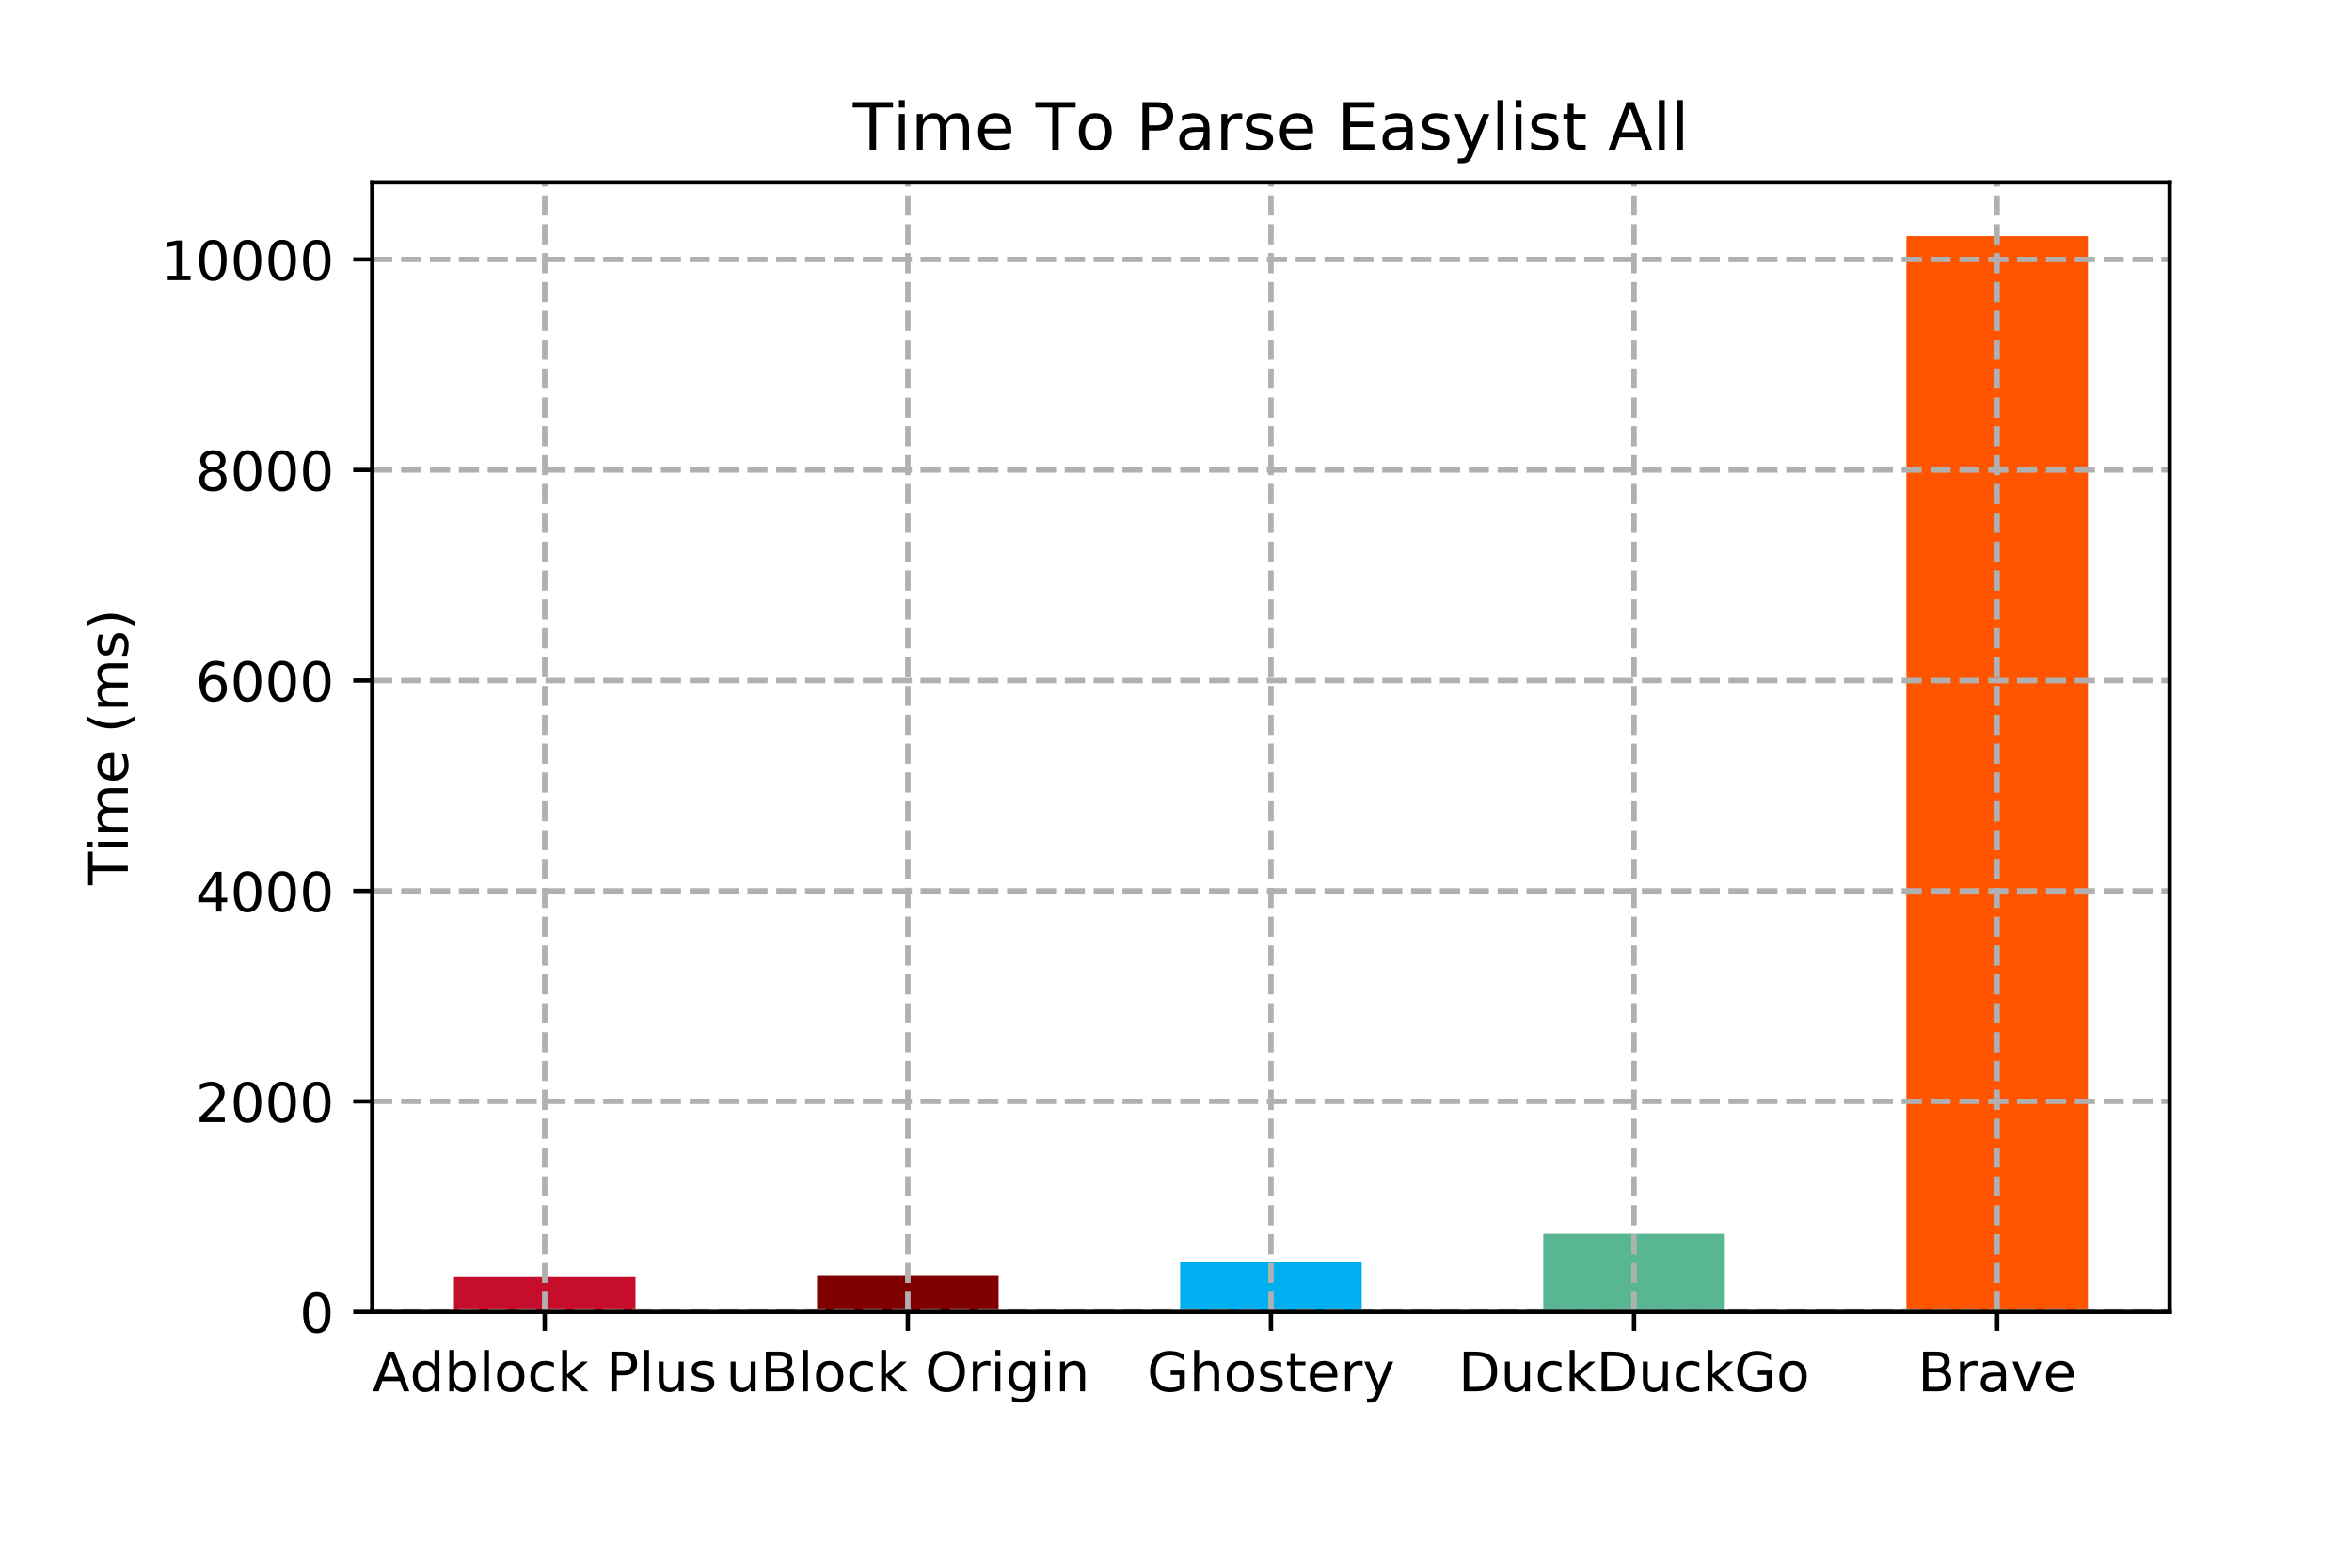
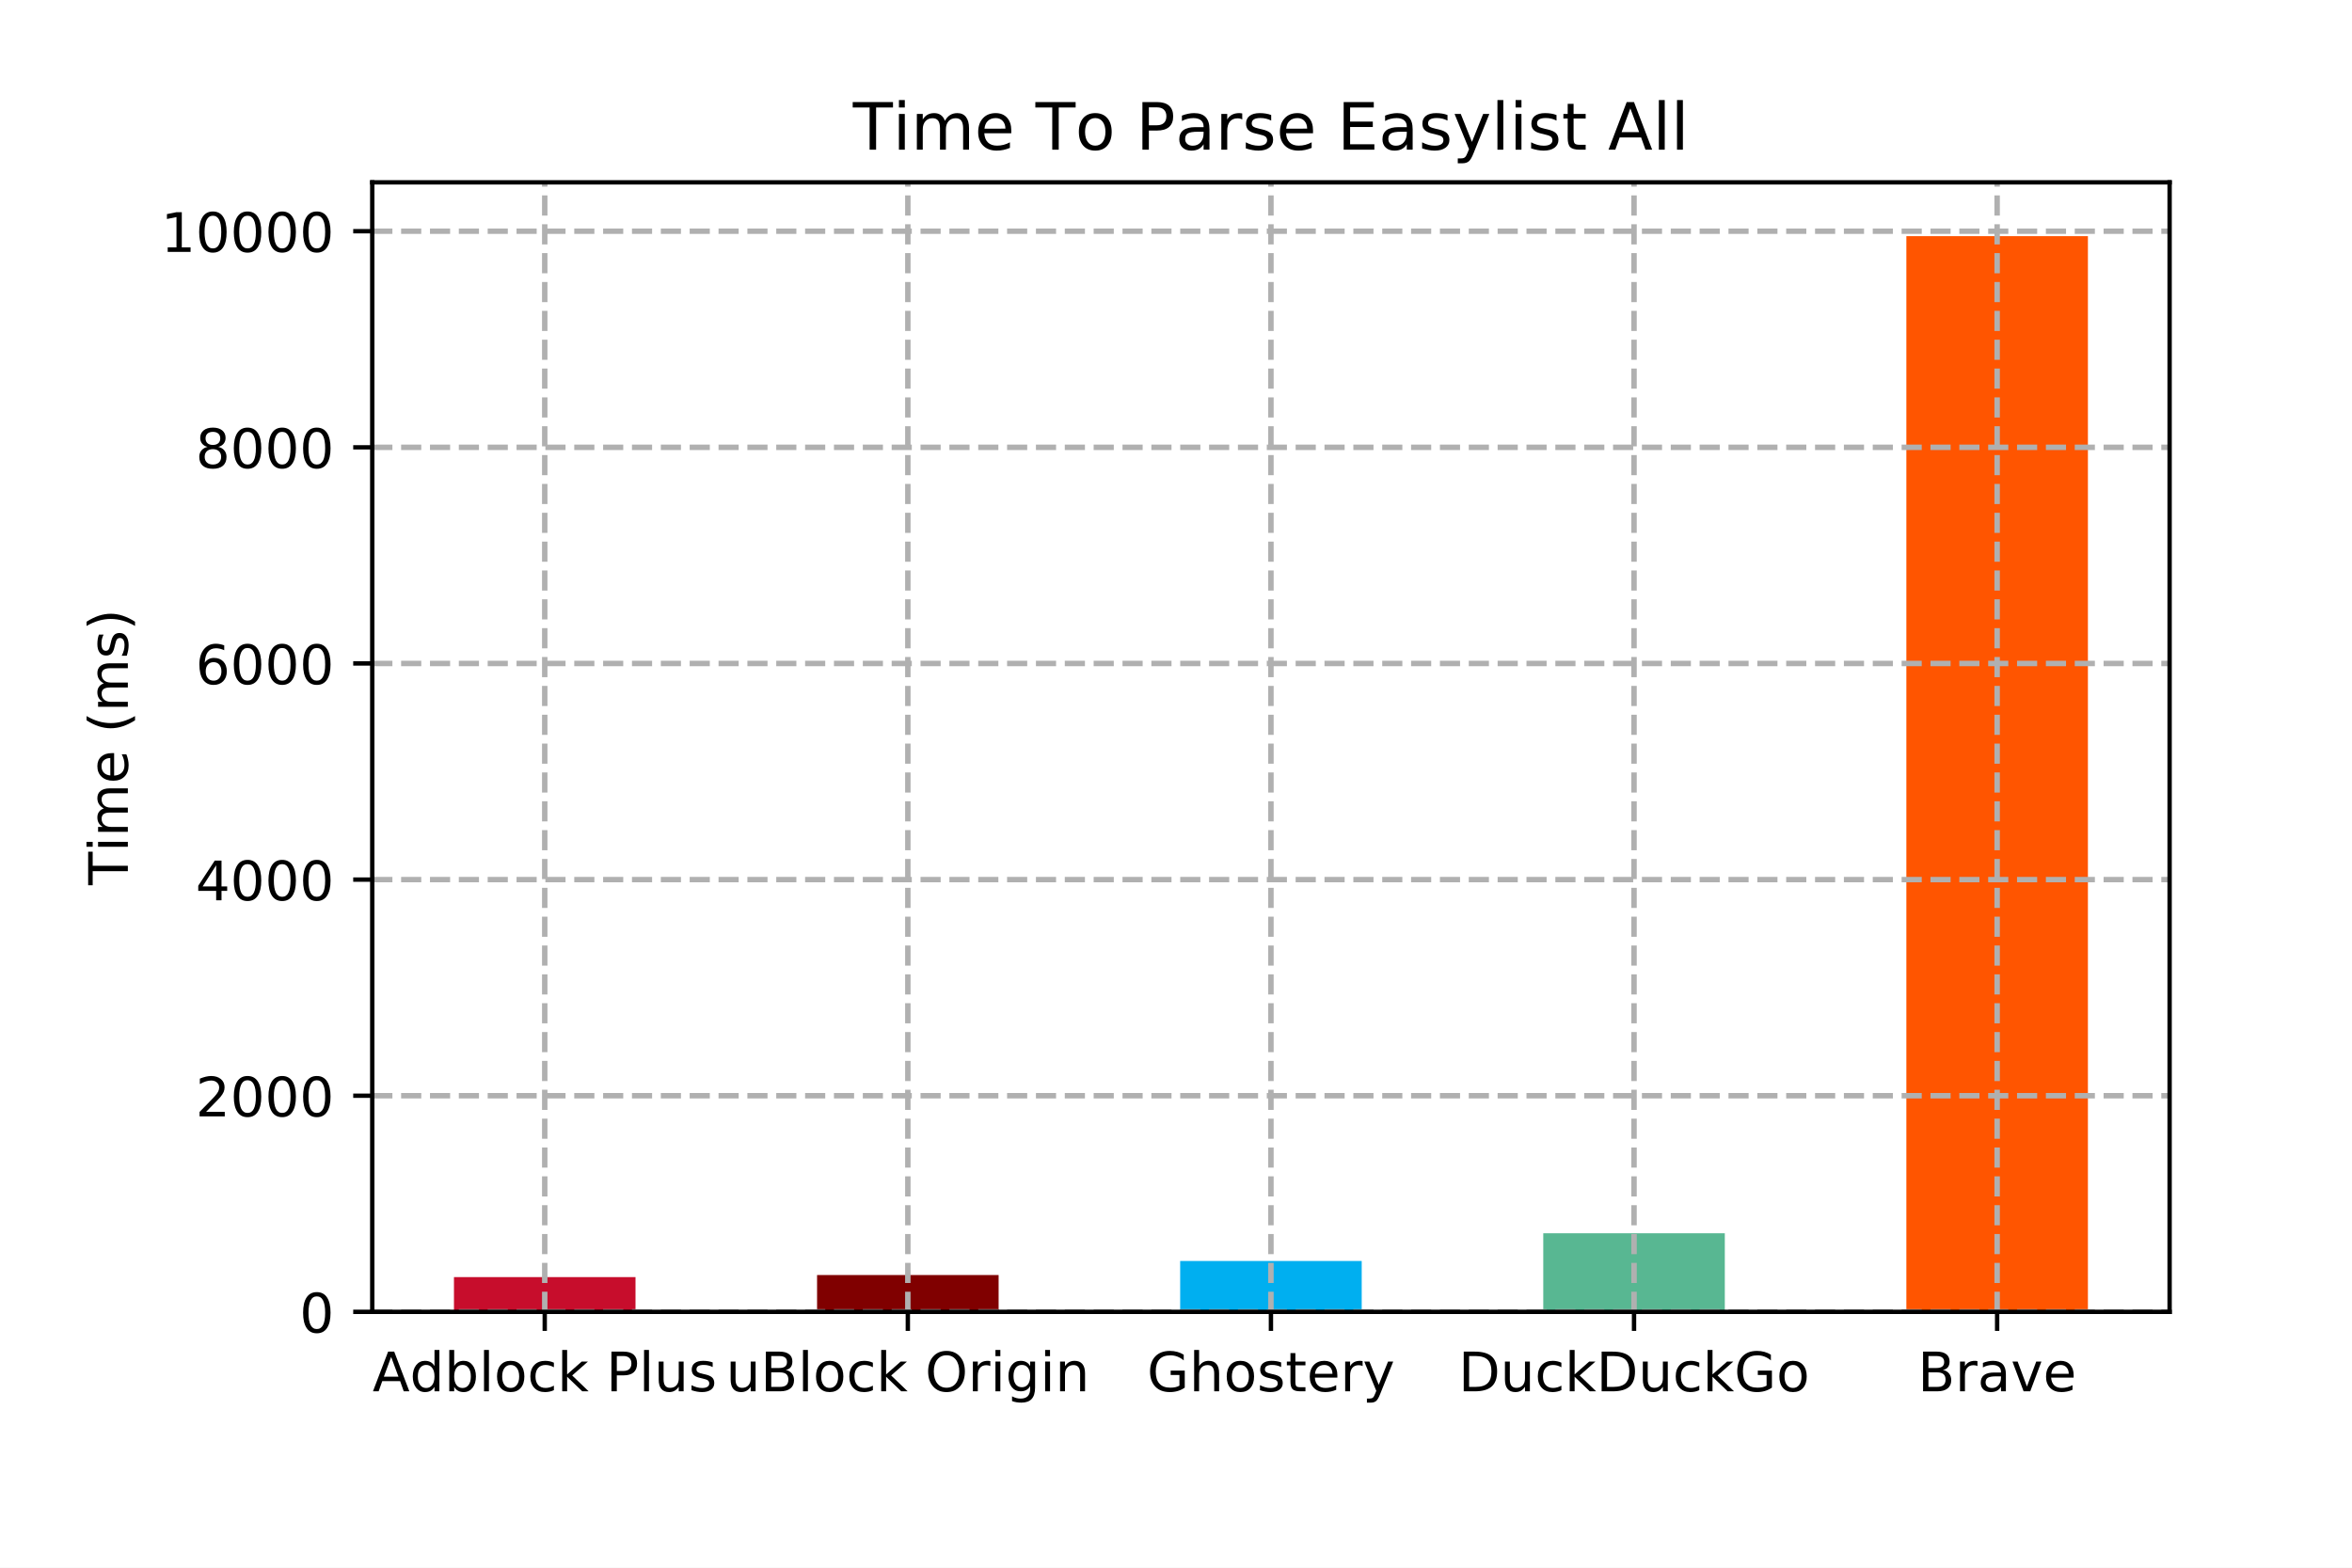
<svg xmlns="http://www.w3.org/2000/svg" xmlns:xlink="http://www.w3.org/1999/xlink" height="288pt" version="1.1" viewBox="0 0 432 288" width="432pt">
  <defs>
    <style type="text/css">
*{stroke-linecap:butt;stroke-linejoin:round;}
  </style>
  </defs>
  <g id="figure_1">
    <g id="patch_1">
      <path d="M 0 288  L 432 288  L 432 0  L 0 0  z " style="fill:#ffffff;" />
    </g>
    <g id="axes_1">
      <g id="patch_2">
        <path d="M 68.375 241  L 398.5 241  L 398.5 33.5  L 68.375 33.5  z " style="fill:#ffffff;" />
      </g>
      <g id="patch_3">
-         <path clip-path="url(#p99693c03df)" d="M 83.381 241  L 116.727 241  L 116.727 234.612  L 83.381 234.612  z " style="fill:#c70d2c;" />
+         <path clip-path="url(#pef0b582dab)" d="M 83.381 241  L 116.727 241  L 116.727 234.621  L 83.381 234.621  z " style="fill:#c70d2c;" />
      </g>
      <g id="patch_4">
-         <path clip-path="url(#p99693c03df)" d="M 150.073 241  L 183.419 241  L 183.419 234.406  L 150.073 234.406  z " style="fill:#800000;" />
+         <path clip-path="url(#pef0b582dab)" d="M 150.073 241  L 183.419 241  L 183.419 234.235  L 150.073 234.235  z " style="fill:#800000;" />
      </g>
      <g id="patch_5">
-         <path clip-path="url(#p99693c03df)" d="M 216.765 241  L 250.11 241  L 250.11 231.9  L 216.765 231.9  z " style="fill:#00aff0;" />
+         <path clip-path="url(#pef0b582dab)" d="M 216.765 241  L 250.11 241  L 250.11 231.655  L 216.765 231.655  z " style="fill:#00aff0;" />
      </g>
      <g id="patch_6">
-         <path clip-path="url(#p99693c03df)" d="M 283.456 241  L 316.802 241  L 316.802 226.641  L 283.456 226.641  z " style="fill:#58b792;" />
+         <path clip-path="url(#pef0b582dab)" d="M 283.456 241  L 316.802 241  L 316.802 226.562  L 283.456 226.562  z " style="fill:#58b792;" />
      </g>
      <g id="patch_7">
-         <path clip-path="url(#p99693c03df)" d="M 350.148 241  L 383.494 241  L 383.494 43.381  L 350.148 43.381  z " style="fill:#ff5500;" />
+         <path clip-path="url(#pef0b582dab)" d="M 350.148 241  L 383.494 241  L 383.494 43.381  L 350.148 43.381  z " style="fill:#ff5500;" />
      </g>
      <g id="matplotlib.axis_1">
        <g id="xtick_1">
          <g id="line2d_1">
-             <path clip-path="url(#p99693c03df)" d="M 100.054 241  L 100.054 33.5  " style="fill:none;stroke:#b0b0b0;stroke-dasharray:3.7,1.6;stroke-dashoffset:0;" />
+             <path clip-path="url(#pef0b582dab)" d="M 100.054 241  L 100.054 33.5  " style="fill:none;stroke:#b0b0b0;stroke-dasharray:3.7,1.6;stroke-dashoffset:0;" />
          </g>
          <g id="line2d_2">
            <defs>
-               <path d="M 0 0  L 0 3.5  " id="m59b86d307b" style="stroke:#000000;stroke-width:0.8;" />
-             </defs>
-             <g>
-               <use style="stroke:#000000;stroke-width:0.8;" x="100.054" xlink:href="#m59b86d307b" y="241" />
+               <path d="M 0 0  L 0 3.5  " id="m0d744de83e" style="stroke:#000000;stroke-width:0.8;" />
+             </defs>
+             <g>
+               <use style="stroke:#000000;stroke-width:0.8;" x="100.054" xlink:href="#m0d744de83e" y="241" />
            </g>
          </g>
          <g id="text_1">
            <defs>
              <path d="M 34.188 63.188  L 20.797 26.906  L 47.609 26.906  z M 28.609 72.906  L 39.797 72.906  L 67.578 0  L 57.328 0  L 50.688 18.703  L 17.828 18.703  L 11.188 0  L 0.781 0  z " id="DejaVuSans-65" />
              <path d="M 45.406 46.391  L 45.406 75.984  L 54.391 75.984  L 54.391 0  L 45.406 0  L 45.406 8.203  Q 42.578 3.328 38.25 0.953  Q 33.938 -1.422 27.875 -1.422  Q 17.969 -1.422 11.734 6.484  Q 5.516 14.406 5.516 27.297  Q 5.516 40.188 11.734 48.094  Q 17.969 56 27.875 56  Q 33.938 56 38.25 53.625  Q 42.578 51.266 45.406 46.391  z M 14.797 27.297  Q 14.797 17.391 18.875 11.75  Q 22.953 6.109 30.078 6.109  Q 37.203 6.109 41.297 11.75  Q 45.406 17.391 45.406 27.297  Q 45.406 37.203 41.297 42.844  Q 37.203 48.484 30.078 48.484  Q 22.953 48.484 18.875 42.844  Q 14.797 37.203 14.797 27.297  z " id="DejaVuSans-100" />
              <path d="M 48.688 27.297  Q 48.688 37.203 44.609 42.844  Q 40.531 48.484 33.406 48.484  Q 26.266 48.484 22.188 42.844  Q 18.109 37.203 18.109 27.297  Q 18.109 17.391 22.188 11.75  Q 26.266 6.109 33.406 6.109  Q 40.531 6.109 44.609 11.75  Q 48.688 17.391 48.688 27.297  z M 18.109 46.391  Q 20.953 51.266 25.266 53.625  Q 29.594 56 35.594 56  Q 45.562 56 51.781 48.094  Q 58.016 40.188 58.016 27.297  Q 58.016 14.406 51.781 6.484  Q 45.562 -1.422 35.594 -1.422  Q 29.594 -1.422 25.266 0.953  Q 20.953 3.328 18.109 8.203  L 18.109 0  L 9.078 0  L 9.078 75.984  L 18.109 75.984  z " id="DejaVuSans-98" />
              <path d="M 9.422 75.984  L 18.406 75.984  L 18.406 0  L 9.422 0  z " id="DejaVuSans-108" />
              <path d="M 30.609 48.391  Q 23.391 48.391 19.188 42.75  Q 14.984 37.109 14.984 27.297  Q 14.984 17.484 19.156 11.844  Q 23.344 6.203 30.609 6.203  Q 37.797 6.203 41.984 11.859  Q 46.188 17.531 46.188 27.297  Q 46.188 37.016 41.984 42.703  Q 37.797 48.391 30.609 48.391  z M 30.609 56  Q 42.328 56 49.016 48.375  Q 55.719 40.766 55.719 27.297  Q 55.719 13.875 49.016 6.219  Q 42.328 -1.422 30.609 -1.422  Q 18.844 -1.422 12.172 6.219  Q 5.516 13.875 5.516 27.297  Q 5.516 40.766 12.172 48.375  Q 18.844 56 30.609 56  z " id="DejaVuSans-111" />
              <path d="M 48.781 52.594  L 48.781 44.188  Q 44.969 46.297 41.141 47.344  Q 37.312 48.391 33.406 48.391  Q 24.656 48.391 19.812 42.844  Q 14.984 37.312 14.984 27.297  Q 14.984 17.281 19.812 11.734  Q 24.656 6.203 33.406 6.203  Q 37.312 6.203 41.141 7.25  Q 44.969 8.297 48.781 10.406  L 48.781 2.094  Q 45.016 0.344 40.984 -0.531  Q 36.969 -1.422 32.422 -1.422  Q 20.062 -1.422 12.781 6.344  Q 5.516 14.109 5.516 27.297  Q 5.516 40.672 12.859 48.328  Q 20.219 56 33.016 56  Q 37.156 56 41.109 55.141  Q 45.062 54.297 48.781 52.594  z " id="DejaVuSans-99" />
              <path d="M 9.078 75.984  L 18.109 75.984  L 18.109 31.109  L 44.922 54.688  L 56.391 54.688  L 27.391 29.109  L 57.625 0  L 45.906 0  L 18.109 26.703  L 18.109 0  L 9.078 0  z " id="DejaVuSans-107" />
              <path id="DejaVuSans-32" />
              <path d="M 19.672 64.797  L 19.672 37.406  L 32.078 37.406  Q 38.969 37.406 42.719 40.969  Q 46.484 44.531 46.484 51.125  Q 46.484 57.672 42.719 61.234  Q 38.969 64.797 32.078 64.797  z M 9.812 72.906  L 32.078 72.906  Q 44.344 72.906 50.609 67.359  Q 56.891 61.812 56.891 51.125  Q 56.891 40.328 50.609 34.812  Q 44.344 29.297 32.078 29.297  L 19.672 29.297  L 19.672 0  L 9.812 0  z " id="DejaVuSans-80" />
              <path d="M 8.5 21.578  L 8.5 54.688  L 17.484 54.688  L 17.484 21.922  Q 17.484 14.156 20.5 10.266  Q 23.531 6.391 29.594 6.391  Q 36.859 6.391 41.078 11.031  Q 45.312 15.672 45.312 23.688  L 45.312 54.688  L 54.297 54.688  L 54.297 0  L 45.312 0  L 45.312 8.406  Q 42.047 3.422 37.719 1  Q 33.406 -1.422 27.688 -1.422  Q 18.266 -1.422 13.375 4.438  Q 8.5 10.297 8.5 21.578  z M 31.109 56  z " id="DejaVuSans-117" />
              <path d="M 44.281 53.078  L 44.281 44.578  Q 40.484 46.531 36.375 47.5  Q 32.281 48.484 27.875 48.484  Q 21.188 48.484 17.844 46.438  Q 14.5 44.391 14.5 40.281  Q 14.5 37.156 16.891 35.375  Q 19.281 33.594 26.516 31.984  L 29.594 31.297  Q 39.156 29.25 43.188 25.516  Q 47.219 21.781 47.219 15.094  Q 47.219 7.469 41.188 3.016  Q 35.156 -1.422 24.609 -1.422  Q 20.219 -1.422 15.453 -0.562  Q 10.688 0.297 5.422 2  L 5.422 11.281  Q 10.406 8.688 15.234 7.391  Q 20.062 6.109 24.812 6.109  Q 31.156 6.109 34.562 8.281  Q 37.984 10.453 37.984 14.406  Q 37.984 18.062 35.516 20.016  Q 33.062 21.969 24.703 23.781  L 21.578 24.516  Q 13.234 26.266 9.516 29.906  Q 5.812 33.547 5.812 39.891  Q 5.812 47.609 11.281 51.797  Q 16.75 56 26.812 56  Q 31.781 56 36.172 55.266  Q 40.578 54.547 44.281 53.078  z " id="DejaVuSans-115" />
            </defs>
            <g transform="translate(68.42632 255.5984)scale(0.1 -0.1)">
              <use xlink:href="#DejaVuSans-65" />
              <use x="68.393" xlink:href="#DejaVuSans-100" />
              <use x="131.869" xlink:href="#DejaVuSans-98" />
              <use x="195.346" xlink:href="#DejaVuSans-108" />
              <use x="223.129" xlink:href="#DejaVuSans-111" />
              <use x="284.311" xlink:href="#DejaVuSans-99" />
              <use x="339.291" xlink:href="#DejaVuSans-107" />
              <use x="397.201" xlink:href="#DejaVuSans-32" />
              <use x="428.988" xlink:href="#DejaVuSans-80" />
              <use x="489.291" xlink:href="#DejaVuSans-108" />
              <use x="517.074" xlink:href="#DejaVuSans-117" />
              <use x="580.453" xlink:href="#DejaVuSans-115" />
            </g>
          </g>
        </g>
        <g id="xtick_2">
          <g id="line2d_3">
-             <path clip-path="url(#p99693c03df)" d="M 166.746 241  L 166.746 33.5  " style="fill:none;stroke:#b0b0b0;stroke-dasharray:3.7,1.6;stroke-dashoffset:0;" />
+             <path clip-path="url(#pef0b582dab)" d="M 166.746 241  L 166.746 33.5  " style="fill:none;stroke:#b0b0b0;stroke-dasharray:3.7,1.6;stroke-dashoffset:0;" />
          </g>
          <g id="line2d_4">
            <g>
-               <use style="stroke:#000000;stroke-width:0.8;" x="166.746" xlink:href="#m59b86d307b" y="241" />
+               <use style="stroke:#000000;stroke-width:0.8;" x="166.746" xlink:href="#m0d744de83e" y="241" />
            </g>
          </g>
          <g id="text_2">
            <defs>
              <path d="M 19.672 34.812  L 19.672 8.109  L 35.5 8.109  Q 43.453 8.109 47.281 11.406  Q 51.125 14.703 51.125 21.484  Q 51.125 28.328 47.281 31.562  Q 43.453 34.812 35.5 34.812  z M 19.672 64.797  L 19.672 42.828  L 34.281 42.828  Q 41.5 42.828 45.031 45.531  Q 48.578 48.25 48.578 53.812  Q 48.578 59.328 45.031 62.062  Q 41.5 64.797 34.281 64.797  z M 9.812 72.906  L 35.016 72.906  Q 46.297 72.906 52.391 68.219  Q 58.5 63.531 58.5 54.891  Q 58.5 48.188 55.375 44.234  Q 52.25 40.281 46.188 39.312  Q 53.469 37.75 57.5 32.781  Q 61.531 27.828 61.531 20.406  Q 61.531 10.641 54.891 5.312  Q 48.25 0 35.984 0  L 9.812 0  z " id="DejaVuSans-66" />
              <path d="M 39.406 66.219  Q 28.656 66.219 22.328 58.203  Q 16.016 50.203 16.016 36.375  Q 16.016 22.609 22.328 14.594  Q 28.656 6.594 39.406 6.594  Q 50.141 6.594 56.422 14.594  Q 62.703 22.609 62.703 36.375  Q 62.703 50.203 56.422 58.203  Q 50.141 66.219 39.406 66.219  z M 39.406 74.219  Q 54.734 74.219 63.906 63.938  Q 73.094 53.656 73.094 36.375  Q 73.094 19.141 63.906 8.859  Q 54.734 -1.422 39.406 -1.422  Q 24.031 -1.422 14.812 8.828  Q 5.609 19.094 5.609 36.375  Q 5.609 53.656 14.812 63.938  Q 24.031 74.219 39.406 74.219  z " id="DejaVuSans-79" />
              <path d="M 41.109 46.297  Q 39.594 47.172 37.812 47.578  Q 36.031 48 33.891 48  Q 26.266 48 22.188 43.047  Q 18.109 38.094 18.109 28.812  L 18.109 0  L 9.078 0  L 9.078 54.688  L 18.109 54.688  L 18.109 46.188  Q 20.953 51.172 25.484 53.578  Q 30.031 56 36.531 56  Q 37.453 56 38.578 55.875  Q 39.703 55.766 41.062 55.516  z " id="DejaVuSans-114" />
              <path d="M 9.422 54.688  L 18.406 54.688  L 18.406 0  L 9.422 0  z M 9.422 75.984  L 18.406 75.984  L 18.406 64.594  L 9.422 64.594  z " id="DejaVuSans-105" />
              <path d="M 45.406 27.984  Q 45.406 37.75 41.375 43.109  Q 37.359 48.484 30.078 48.484  Q 22.859 48.484 18.828 43.109  Q 14.797 37.75 14.797 27.984  Q 14.797 18.266 18.828 12.891  Q 22.859 7.516 30.078 7.516  Q 37.359 7.516 41.375 12.891  Q 45.406 18.266 45.406 27.984  z M 54.391 6.781  Q 54.391 -7.172 48.188 -13.984  Q 42 -20.797 29.203 -20.797  Q 24.469 -20.797 20.266 -20.094  Q 16.062 -19.391 12.109 -17.922  L 12.109 -9.188  Q 16.062 -11.328 19.922 -12.344  Q 23.781 -13.375 27.781 -13.375  Q 36.625 -13.375 41.016 -8.766  Q 45.406 -4.156 45.406 5.172  L 45.406 9.625  Q 42.625 4.781 38.281 2.391  Q 33.938 0 27.875 0  Q 17.828 0 11.672 7.656  Q 5.516 15.328 5.516 27.984  Q 5.516 40.672 11.672 48.328  Q 17.828 56 27.875 56  Q 33.938 56 38.281 53.609  Q 42.625 51.219 45.406 46.391  L 45.406 54.688  L 54.391 54.688  z " id="DejaVuSans-103" />
              <path d="M 54.891 33.016  L 54.891 0  L 45.906 0  L 45.906 32.719  Q 45.906 40.484 42.875 44.328  Q 39.844 48.188 33.797 48.188  Q 26.516 48.188 22.312 43.547  Q 18.109 38.922 18.109 30.906  L 18.109 0  L 9.078 0  L 9.078 54.688  L 18.109 54.688  L 18.109 46.188  Q 21.344 51.125 25.703 53.562  Q 30.078 56 35.797 56  Q 45.219 56 50.047 50.172  Q 54.891 44.344 54.891 33.016  z " id="DejaVuSans-110" />
            </defs>
            <g transform="translate(133.3518 255.5984)scale(0.1 -0.1)">
              <use xlink:href="#DejaVuSans-117" />
              <use x="63.379" xlink:href="#DejaVuSans-66" />
              <use x="131.982" xlink:href="#DejaVuSans-108" />
              <use x="159.766" xlink:href="#DejaVuSans-111" />
              <use x="220.947" xlink:href="#DejaVuSans-99" />
              <use x="275.928" xlink:href="#DejaVuSans-107" />
              <use x="333.838" xlink:href="#DejaVuSans-32" />
              <use x="365.625" xlink:href="#DejaVuSans-79" />
              <use x="444.336" xlink:href="#DejaVuSans-114" />
              <use x="485.449" xlink:href="#DejaVuSans-105" />
              <use x="513.232" xlink:href="#DejaVuSans-103" />
              <use x="576.709" xlink:href="#DejaVuSans-105" />
              <use x="604.492" xlink:href="#DejaVuSans-110" />
            </g>
          </g>
        </g>
        <g id="xtick_3">
          <g id="line2d_5">
-             <path clip-path="url(#p99693c03df)" d="M 233.438 241  L 233.438 33.5  " style="fill:none;stroke:#b0b0b0;stroke-dasharray:3.7,1.6;stroke-dashoffset:0;" />
+             <path clip-path="url(#pef0b582dab)" d="M 233.438 241  L 233.438 33.5  " style="fill:none;stroke:#b0b0b0;stroke-dasharray:3.7,1.6;stroke-dashoffset:0;" />
          </g>
          <g id="line2d_6">
            <g>
-               <use style="stroke:#000000;stroke-width:0.8;" x="233.438" xlink:href="#m59b86d307b" y="241" />
+               <use style="stroke:#000000;stroke-width:0.8;" x="233.438" xlink:href="#m0d744de83e" y="241" />
            </g>
          </g>
          <g id="text_3">
            <defs>
              <path d="M 59.516 10.406  L 59.516 29.984  L 43.406 29.984  L 43.406 38.094  L 69.281 38.094  L 69.281 6.781  Q 63.578 2.734 56.688 0.656  Q 49.812 -1.422 42 -1.422  Q 24.906 -1.422 15.25 8.562  Q 5.609 18.562 5.609 36.375  Q 5.609 54.25 15.25 64.234  Q 24.906 74.219 42 74.219  Q 49.125 74.219 55.547 72.453  Q 61.969 70.703 67.391 67.281  L 67.391 56.781  Q 61.922 61.422 55.766 63.766  Q 49.609 66.109 42.828 66.109  Q 29.438 66.109 22.719 58.641  Q 16.016 51.172 16.016 36.375  Q 16.016 21.625 22.719 14.156  Q 29.438 6.688 42.828 6.688  Q 48.047 6.688 52.141 7.594  Q 56.25 8.5 59.516 10.406  z " id="DejaVuSans-71" />
              <path d="M 54.891 33.016  L 54.891 0  L 45.906 0  L 45.906 32.719  Q 45.906 40.484 42.875 44.328  Q 39.844 48.188 33.797 48.188  Q 26.516 48.188 22.312 43.547  Q 18.109 38.922 18.109 30.906  L 18.109 0  L 9.078 0  L 9.078 75.984  L 18.109 75.984  L 18.109 46.188  Q 21.344 51.125 25.703 53.562  Q 30.078 56 35.797 56  Q 45.219 56 50.047 50.172  Q 54.891 44.344 54.891 33.016  z " id="DejaVuSans-104" />
              <path d="M 18.312 70.219  L 18.312 54.688  L 36.812 54.688  L 36.812 47.703  L 18.312 47.703  L 18.312 18.016  Q 18.312 11.328 20.141 9.422  Q 21.969 7.516 27.594 7.516  L 36.812 7.516  L 36.812 0  L 27.594 0  Q 17.188 0 13.234 3.875  Q 9.281 7.766 9.281 18.016  L 9.281 47.703  L 2.688 47.703  L 2.688 54.688  L 9.281 54.688  L 9.281 70.219  z " id="DejaVuSans-116" />
              <path d="M 56.203 29.594  L 56.203 25.203  L 14.891 25.203  Q 15.484 15.922 20.484 11.062  Q 25.484 6.203 34.422 6.203  Q 39.594 6.203 44.453 7.469  Q 49.312 8.734 54.109 11.281  L 54.109 2.781  Q 49.266 0.734 44.188 -0.344  Q 39.109 -1.422 33.891 -1.422  Q 20.797 -1.422 13.156 6.188  Q 5.516 13.812 5.516 26.812  Q 5.516 40.234 12.766 48.109  Q 20.016 56 32.328 56  Q 43.359 56 49.781 48.891  Q 56.203 41.797 56.203 29.594  z M 47.219 32.234  Q 47.125 39.594 43.094 43.984  Q 39.062 48.391 32.422 48.391  Q 24.906 48.391 20.391 44.141  Q 15.875 39.891 15.188 32.172  z " id="DejaVuSans-101" />
              <path d="M 32.172 -5.078  Q 28.375 -14.844 24.75 -17.812  Q 21.141 -20.797 15.094 -20.797  L 7.906 -20.797  L 7.906 -13.281  L 13.188 -13.281  Q 16.891 -13.281 18.938 -11.516  Q 21 -9.766 23.484 -3.219  L 25.094 0.875  L 2.984 54.688  L 12.5 54.688  L 29.594 11.922  L 46.688 54.688  L 56.203 54.688  z " id="DejaVuSans-121" />
            </defs>
            <g transform="translate(210.6789 255.5984)scale(0.1 -0.1)">
              <use xlink:href="#DejaVuSans-71" />
              <use x="77.49" xlink:href="#DejaVuSans-104" />
              <use x="140.869" xlink:href="#DejaVuSans-111" />
              <use x="202.051" xlink:href="#DejaVuSans-115" />
              <use x="254.15" xlink:href="#DejaVuSans-116" />
              <use x="293.359" xlink:href="#DejaVuSans-101" />
              <use x="354.883" xlink:href="#DejaVuSans-114" />
              <use x="395.996" xlink:href="#DejaVuSans-121" />
            </g>
          </g>
        </g>
        <g id="xtick_4">
          <g id="line2d_7">
-             <path clip-path="url(#p99693c03df)" d="M 300.129 241  L 300.129 33.5  " style="fill:none;stroke:#b0b0b0;stroke-dasharray:3.7,1.6;stroke-dashoffset:0;" />
+             <path clip-path="url(#pef0b582dab)" d="M 300.129 241  L 300.129 33.5  " style="fill:none;stroke:#b0b0b0;stroke-dasharray:3.7,1.6;stroke-dashoffset:0;" />
          </g>
          <g id="line2d_8">
            <g>
-               <use style="stroke:#000000;stroke-width:0.8;" x="300.129" xlink:href="#m59b86d307b" y="241" />
+               <use style="stroke:#000000;stroke-width:0.8;" x="300.129" xlink:href="#m0d744de83e" y="241" />
            </g>
          </g>
          <g id="text_4">
            <defs>
              <path d="M 19.672 64.797  L 19.672 8.109  L 31.594 8.109  Q 46.688 8.109 53.688 14.938  Q 60.688 21.781 60.688 36.531  Q 60.688 51.172 53.688 57.984  Q 46.688 64.797 31.594 64.797  z M 9.812 72.906  L 30.078 72.906  Q 51.266 72.906 61.172 64.094  Q 71.094 55.281 71.094 36.531  Q 71.094 17.672 61.125 8.828  Q 51.172 0 30.078 0  L 9.812 0  z " id="DejaVuSans-68" />
            </defs>
            <g transform="translate(267.8693 255.5984)scale(0.1 -0.1)">
              <use xlink:href="#DejaVuSans-68" />
              <use x="77.002" xlink:href="#DejaVuSans-117" />
              <use x="140.381" xlink:href="#DejaVuSans-99" />
              <use x="195.361" xlink:href="#DejaVuSans-107" />
              <use x="253.271" xlink:href="#DejaVuSans-68" />
              <use x="330.273" xlink:href="#DejaVuSans-117" />
              <use x="393.652" xlink:href="#DejaVuSans-99" />
              <use x="448.633" xlink:href="#DejaVuSans-107" />
              <use x="506.543" xlink:href="#DejaVuSans-71" />
              <use x="584.033" xlink:href="#DejaVuSans-111" />
            </g>
          </g>
        </g>
        <g id="xtick_5">
          <g id="line2d_9">
-             <path clip-path="url(#p99693c03df)" d="M 366.821 241  L 366.821 33.5  " style="fill:none;stroke:#b0b0b0;stroke-dasharray:3.7,1.6;stroke-dashoffset:0;" />
+             <path clip-path="url(#pef0b582dab)" d="M 366.821 241  L 366.821 33.5  " style="fill:none;stroke:#b0b0b0;stroke-dasharray:3.7,1.6;stroke-dashoffset:0;" />
          </g>
          <g id="line2d_10">
            <g>
-               <use style="stroke:#000000;stroke-width:0.8;" x="366.821" xlink:href="#m59b86d307b" y="241" />
+               <use style="stroke:#000000;stroke-width:0.8;" x="366.821" xlink:href="#m0d744de83e" y="241" />
            </g>
          </g>
          <g id="text_5">
            <defs>
              <path d="M 34.281 27.484  Q 23.391 27.484 19.188 25  Q 14.984 22.516 14.984 16.5  Q 14.984 11.719 18.141 8.906  Q 21.297 6.109 26.703 6.109  Q 34.188 6.109 38.703 11.406  Q 43.219 16.703 43.219 25.484  L 43.219 27.484  z M 52.203 31.203  L 52.203 0  L 43.219 0  L 43.219 8.297  Q 40.141 3.328 35.547 0.953  Q 30.953 -1.422 24.312 -1.422  Q 15.922 -1.422 10.953 3.297  Q 6 8.016 6 15.922  Q 6 25.141 12.172 29.828  Q 18.359 34.516 30.609 34.516  L 43.219 34.516  L 43.219 35.406  Q 43.219 41.609 39.141 45  Q 35.062 48.391 27.688 48.391  Q 23 48.391 18.547 47.266  Q 14.109 46.141 10.016 43.891  L 10.016 52.203  Q 14.938 54.109 19.578 55.047  Q 24.219 56 28.609 56  Q 40.484 56 46.344 49.844  Q 52.203 43.703 52.203 31.203  z " id="DejaVuSans-97" />
              <path d="M 2.984 54.688  L 12.5 54.688  L 29.594 8.797  L 46.688 54.688  L 56.203 54.688  L 35.688 0  L 23.484 0  z " id="DejaVuSans-118" />
            </defs>
            <g transform="translate(352.2354 255.5984)scale(0.1 -0.1)">
              <use xlink:href="#DejaVuSans-66" />
              <use x="68.604" xlink:href="#DejaVuSans-114" />
              <use x="109.717" xlink:href="#DejaVuSans-97" />
              <use x="170.996" xlink:href="#DejaVuSans-118" />
              <use x="230.176" xlink:href="#DejaVuSans-101" />
            </g>
          </g>
        </g>
      </g>
      <g id="matplotlib.axis_2">
        <g id="ytick_1">
          <g id="line2d_11">
-             <path clip-path="url(#p99693c03df)" d="M 68.375 241  L 398.5 241  " style="fill:none;stroke:#b0b0b0;stroke-dasharray:3.7,1.6;stroke-dashoffset:0;" />
+             <path clip-path="url(#pef0b582dab)" d="M 68.375 241  L 398.5 241  " style="fill:none;stroke:#b0b0b0;stroke-dasharray:3.7,1.6;stroke-dashoffset:0;" />
          </g>
          <g id="line2d_12">
            <defs>
-               <path d="M 0 0  L -3.5 0  " id="m41120f181b" style="stroke:#000000;stroke-width:0.8;" />
-             </defs>
-             <g>
-               <use style="stroke:#000000;stroke-width:0.8;" x="68.375" xlink:href="#m41120f181b" y="241" />
+               <path d="M 0 0  L -3.5 0  " id="m6db207fea4" style="stroke:#000000;stroke-width:0.8;" />
+             </defs>
+             <g>
+               <use style="stroke:#000000;stroke-width:0.8;" x="68.375" xlink:href="#m6db207fea4" y="241" />
            </g>
          </g>
          <g id="text_6">
            <defs>
              <path d="M 31.781 66.406  Q 24.172 66.406 20.328 58.906  Q 16.5 51.422 16.5 36.375  Q 16.5 21.391 20.328 13.891  Q 24.172 6.391 31.781 6.391  Q 39.453 6.391 43.281 13.891  Q 47.125 21.391 47.125 36.375  Q 47.125 51.422 43.281 58.906  Q 39.453 66.406 31.781 66.406  z M 31.781 74.219  Q 44.047 74.219 50.516 64.516  Q 56.984 54.828 56.984 36.375  Q 56.984 17.969 50.516 8.266  Q 44.047 -1.422 31.781 -1.422  Q 19.531 -1.422 13.062 8.266  Q 6.594 17.969 6.594 36.375  Q 6.594 54.828 13.062 64.516  Q 19.531 74.219 31.781 74.219  z " id="DejaVuSans-48" />
            </defs>
            <g transform="translate(55.0125 244.7992)scale(0.1 -0.1)">
              <use xlink:href="#DejaVuSans-48" />
            </g>
          </g>
        </g>
        <g id="ytick_2">
          <g id="line2d_13">
-             <path clip-path="url(#p99693c03df)" d="M 68.375 202.335  L 398.5 202.335  " style="fill:none;stroke:#b0b0b0;stroke-dasharray:3.7,1.6;stroke-dashoffset:0;" />
+             <path clip-path="url(#pef0b582dab)" d="M 68.375 201.295  L 398.5 201.295  " style="fill:none;stroke:#b0b0b0;stroke-dasharray:3.7,1.6;stroke-dashoffset:0;" />
          </g>
          <g id="line2d_14">
            <g>
-               <use style="stroke:#000000;stroke-width:0.8;" x="68.375" xlink:href="#m41120f181b" y="202.335" />
+               <use style="stroke:#000000;stroke-width:0.8;" x="68.375" xlink:href="#m6db207fea4" y="201.295" />
            </g>
          </g>
          <g id="text_7">
            <defs>
              <path d="M 19.188 8.297  L 53.609 8.297  L 53.609 0  L 7.328 0  L 7.328 8.297  Q 12.938 14.109 22.625 23.891  Q 32.328 33.688 34.812 36.531  Q 39.547 41.844 41.422 45.531  Q 43.312 49.219 43.312 52.781  Q 43.312 58.594 39.234 62.25  Q 35.156 65.922 28.609 65.922  Q 23.969 65.922 18.812 64.312  Q 13.672 62.703 7.812 59.422  L 7.812 69.391  Q 13.766 71.781 18.938 73  Q 24.125 74.219 28.422 74.219  Q 39.75 74.219 46.484 68.547  Q 53.219 62.891 53.219 53.422  Q 53.219 48.922 51.531 44.891  Q 49.859 40.875 45.406 35.406  Q 44.188 33.984 37.641 27.219  Q 31.109 20.453 19.188 8.297  z " id="DejaVuSans-50" />
            </defs>
-             <g transform="translate(35.925 206.1343)scale(0.1 -0.1)">
+             <g transform="translate(35.925 205.094)scale(0.1 -0.1)">
              <use xlink:href="#DejaVuSans-50" />
              <use x="63.623" xlink:href="#DejaVuSans-48" />
              <use x="127.246" xlink:href="#DejaVuSans-48" />
              <use x="190.869" xlink:href="#DejaVuSans-48" />
            </g>
          </g>
        </g>
        <g id="ytick_3">
          <g id="line2d_15">
-             <path clip-path="url(#p99693c03df)" d="M 68.375 163.67  L 398.5 163.67  " style="fill:none;stroke:#b0b0b0;stroke-dasharray:3.7,1.6;stroke-dashoffset:0;" />
+             <path clip-path="url(#pef0b582dab)" d="M 68.375 161.59  L 398.5 161.59  " style="fill:none;stroke:#b0b0b0;stroke-dasharray:3.7,1.6;stroke-dashoffset:0;" />
          </g>
          <g id="line2d_16">
            <g>
-               <use style="stroke:#000000;stroke-width:0.8;" x="68.375" xlink:href="#m41120f181b" y="163.67" />
+               <use style="stroke:#000000;stroke-width:0.8;" x="68.375" xlink:href="#m6db207fea4" y="161.59" />
            </g>
          </g>
          <g id="text_8">
            <defs>
              <path d="M 37.797 64.312  L 12.891 25.391  L 37.797 25.391  z M 35.203 72.906  L 47.609 72.906  L 47.609 25.391  L 58.016 25.391  L 58.016 17.188  L 47.609 17.188  L 47.609 0  L 37.797 0  L 37.797 17.188  L 4.891 17.188  L 4.891 26.703  z " id="DejaVuSans-52" />
            </defs>
-             <g transform="translate(35.925 167.4694)scale(0.1 -0.1)">
+             <g transform="translate(35.925 165.3889)scale(0.1 -0.1)">
              <use xlink:href="#DejaVuSans-52" />
              <use x="63.623" xlink:href="#DejaVuSans-48" />
              <use x="127.246" xlink:href="#DejaVuSans-48" />
              <use x="190.869" xlink:href="#DejaVuSans-48" />
            </g>
          </g>
        </g>
        <g id="ytick_4">
          <g id="line2d_17">
-             <path clip-path="url(#p99693c03df)" d="M 68.375 125.005  L 398.5 125.005  " style="fill:none;stroke:#b0b0b0;stroke-dasharray:3.7,1.6;stroke-dashoffset:0;" />
+             <path clip-path="url(#pef0b582dab)" d="M 68.375 121.884  L 398.5 121.884  " style="fill:none;stroke:#b0b0b0;stroke-dasharray:3.7,1.6;stroke-dashoffset:0;" />
          </g>
          <g id="line2d_18">
            <g>
-               <use style="stroke:#000000;stroke-width:0.8;" x="68.375" xlink:href="#m41120f181b" y="125.005" />
+               <use style="stroke:#000000;stroke-width:0.8;" x="68.375" xlink:href="#m6db207fea4" y="121.884" />
            </g>
          </g>
          <g id="text_9">
            <defs>
              <path d="M 33.016 40.375  Q 26.375 40.375 22.484 35.828  Q 18.609 31.297 18.609 23.391  Q 18.609 15.531 22.484 10.953  Q 26.375 6.391 33.016 6.391  Q 39.656 6.391 43.531 10.953  Q 47.406 15.531 47.406 23.391  Q 47.406 31.297 43.531 35.828  Q 39.656 40.375 33.016 40.375  z M 52.594 71.297  L 52.594 62.312  Q 48.875 64.062 45.094 64.984  Q 41.312 65.922 37.594 65.922  Q 27.828 65.922 22.672 59.328  Q 17.531 52.734 16.797 39.406  Q 19.672 43.656 24.016 45.922  Q 28.375 48.188 33.594 48.188  Q 44.578 48.188 50.953 41.516  Q 57.328 34.859 57.328 23.391  Q 57.328 12.156 50.688 5.359  Q 44.047 -1.422 33.016 -1.422  Q 20.359 -1.422 13.672 8.266  Q 6.984 17.969 6.984 36.375  Q 6.984 53.656 15.188 63.938  Q 23.391 74.219 37.203 74.219  Q 40.922 74.219 44.703 73.484  Q 48.484 72.75 52.594 71.297  z " id="DejaVuSans-54" />
            </defs>
-             <g transform="translate(35.925 128.8045)scale(0.1 -0.1)">
+             <g transform="translate(35.925 125.6837)scale(0.1 -0.1)">
              <use xlink:href="#DejaVuSans-54" />
              <use x="63.623" xlink:href="#DejaVuSans-48" />
              <use x="127.246" xlink:href="#DejaVuSans-48" />
              <use x="190.869" xlink:href="#DejaVuSans-48" />
            </g>
          </g>
        </g>
        <g id="ytick_5">
          <g id="line2d_19">
-             <path clip-path="url(#p99693c03df)" d="M 68.375 86.34  L 398.5 86.34  " style="fill:none;stroke:#b0b0b0;stroke-dasharray:3.7,1.6;stroke-dashoffset:0;" />
+             <path clip-path="url(#pef0b582dab)" d="M 68.375 82.179  L 398.5 82.179  " style="fill:none;stroke:#b0b0b0;stroke-dasharray:3.7,1.6;stroke-dashoffset:0;" />
          </g>
          <g id="line2d_20">
            <g>
-               <use style="stroke:#000000;stroke-width:0.8;" x="68.375" xlink:href="#m41120f181b" y="86.34" />
+               <use style="stroke:#000000;stroke-width:0.8;" x="68.375" xlink:href="#m6db207fea4" y="82.179" />
            </g>
          </g>
          <g id="text_10">
            <defs>
              <path d="M 31.781 34.625  Q 24.75 34.625 20.719 30.859  Q 16.703 27.094 16.703 20.516  Q 16.703 13.922 20.719 10.156  Q 24.75 6.391 31.781 6.391  Q 38.812 6.391 42.859 10.172  Q 46.922 13.969 46.922 20.516  Q 46.922 27.094 42.891 30.859  Q 38.875 34.625 31.781 34.625  z M 21.922 38.812  Q 15.578 40.375 12.031 44.719  Q 8.5 49.078 8.5 55.328  Q 8.5 64.062 14.719 69.141  Q 20.953 74.219 31.781 74.219  Q 42.672 74.219 48.875 69.141  Q 55.078 64.062 55.078 55.328  Q 55.078 49.078 51.531 44.719  Q 48 40.375 41.703 38.812  Q 48.828 37.156 52.797 32.312  Q 56.781 27.484 56.781 20.516  Q 56.781 9.906 50.312 4.234  Q 43.844 -1.422 31.781 -1.422  Q 19.734 -1.422 13.25 4.234  Q 6.781 9.906 6.781 20.516  Q 6.781 27.484 10.781 32.312  Q 14.797 37.156 21.922 38.812  z M 18.312 54.391  Q 18.312 48.734 21.844 45.562  Q 25.391 42.391 31.781 42.391  Q 38.141 42.391 41.719 45.562  Q 45.312 48.734 45.312 54.391  Q 45.312 60.062 41.719 63.234  Q 38.141 66.406 31.781 66.406  Q 25.391 66.406 21.844 63.234  Q 18.312 60.062 18.312 54.391  z " id="DejaVuSans-56" />
            </defs>
-             <g transform="translate(35.925 90.13956)scale(0.1 -0.1)">
+             <g transform="translate(35.925 85.97852)scale(0.1 -0.1)">
              <use xlink:href="#DejaVuSans-56" />
              <use x="63.623" xlink:href="#DejaVuSans-48" />
              <use x="127.246" xlink:href="#DejaVuSans-48" />
              <use x="190.869" xlink:href="#DejaVuSans-48" />
            </g>
          </g>
        </g>
        <g id="ytick_6">
          <g id="line2d_21">
-             <path clip-path="url(#p99693c03df)" d="M 68.375 47.675  L 398.5 47.675  " style="fill:none;stroke:#b0b0b0;stroke-dasharray:3.7,1.6;stroke-dashoffset:0;" />
+             <path clip-path="url(#pef0b582dab)" d="M 68.375 42.474  L 398.5 42.474  " style="fill:none;stroke:#b0b0b0;stroke-dasharray:3.7,1.6;stroke-dashoffset:0;" />
          </g>
          <g id="line2d_22">
            <g>
-               <use style="stroke:#000000;stroke-width:0.8;" x="68.375" xlink:href="#m41120f181b" y="47.675" />
+               <use style="stroke:#000000;stroke-width:0.8;" x="68.375" xlink:href="#m6db207fea4" y="42.474" />
            </g>
          </g>
          <g id="text_11">
            <defs>
              <path d="M 12.406 8.297  L 28.516 8.297  L 28.516 63.922  L 10.984 60.406  L 10.984 69.391  L 28.422 72.906  L 38.281 72.906  L 38.281 8.297  L 54.391 8.297  L 54.391 0  L 12.406 0  z " id="DejaVuSans-49" />
            </defs>
-             <g transform="translate(29.5625 51.47465)scale(0.1 -0.1)">
+             <g transform="translate(29.5625 46.27334)scale(0.1 -0.1)">
              <use xlink:href="#DejaVuSans-49" />
              <use x="63.623" xlink:href="#DejaVuSans-48" />
              <use x="127.246" xlink:href="#DejaVuSans-48" />
              <use x="190.869" xlink:href="#DejaVuSans-48" />
              <use x="254.492" xlink:href="#DejaVuSans-48" />
            </g>
          </g>
        </g>
        <g id="text_12">
          <defs>
            <path d="M -0.297 72.906  L 61.375 72.906  L 61.375 64.594  L 35.5 64.594  L 35.5 0  L 25.594 0  L 25.594 64.594  L -0.297 64.594  z " id="DejaVuSans-84" />
            <path d="M 52 44.188  Q 55.375 50.25 60.062 53.125  Q 64.75 56 71.094 56  Q 79.641 56 84.281 50.016  Q 88.922 44.047 88.922 33.016  L 88.922 0  L 79.891 0  L 79.891 32.719  Q 79.891 40.578 77.094 44.375  Q 74.312 48.188 68.609 48.188  Q 61.625 48.188 57.562 43.547  Q 53.516 38.922 53.516 30.906  L 53.516 0  L 44.484 0  L 44.484 32.719  Q 44.484 40.625 41.703 44.406  Q 38.922 48.188 33.109 48.188  Q 26.219 48.188 22.156 43.531  Q 18.109 38.875 18.109 30.906  L 18.109 0  L 9.078 0  L 9.078 54.688  L 18.109 54.688  L 18.109 46.188  Q 21.188 51.219 25.484 53.609  Q 29.781 56 35.688 56  Q 41.656 56 45.828 52.969  Q 50 49.953 52 44.188  z " id="DejaVuSans-109" />
            <path d="M 31 75.875  Q 24.469 64.656 21.281 53.656  Q 18.109 42.672 18.109 31.391  Q 18.109 20.125 21.312 9.062  Q 24.516 -2 31 -13.188  L 23.188 -13.188  Q 15.875 -1.703 12.234 9.375  Q 8.594 20.453 8.594 31.391  Q 8.594 42.281 12.203 53.312  Q 15.828 64.359 23.188 75.875  z " id="DejaVuSans-40" />
            <path d="M 8.016 75.875  L 15.828 75.875  Q 23.141 64.359 26.781 53.312  Q 30.422 42.281 30.422 31.391  Q 30.422 20.453 26.781 9.375  Q 23.141 -1.703 15.828 -13.188  L 8.016 -13.188  Q 14.5 -2 17.703 9.062  Q 20.906 20.125 20.906 31.391  Q 20.906 42.672 17.703 53.656  Q 14.5 64.656 8.016 75.875  z " id="DejaVuSans-41" />
          </defs>
          <g transform="translate(23.48281 162.6031)rotate(-90)scale(0.1 -0.1)">
            <use xlink:href="#DejaVuSans-84" />
            <use x="61.037" xlink:href="#DejaVuSans-105" />
            <use x="88.82" xlink:href="#DejaVuSans-109" />
            <use x="186.232" xlink:href="#DejaVuSans-101" />
            <use x="247.756" xlink:href="#DejaVuSans-32" />
            <use x="279.543" xlink:href="#DejaVuSans-40" />
            <use x="318.557" xlink:href="#DejaVuSans-109" />
            <use x="415.969" xlink:href="#DejaVuSans-115" />
            <use x="468.068" xlink:href="#DejaVuSans-41" />
          </g>
        </g>
      </g>
      <g id="patch_8">
        <path d="M 68.375 241  L 68.375 33.5  " style="fill:none;stroke:#000000;stroke-linecap:square;stroke-linejoin:miter;stroke-width:0.8;" />
      </g>
      <g id="patch_9">
        <path d="M 398.5 241  L 398.5 33.5  " style="fill:none;stroke:#000000;stroke-linecap:square;stroke-linejoin:miter;stroke-width:0.8;" />
      </g>
      <g id="patch_10">
        <path d="M 68.375 241  L 398.5 241  " style="fill:none;stroke:#000000;stroke-linecap:square;stroke-linejoin:miter;stroke-width:0.8;" />
      </g>
      <g id="patch_11">
        <path d="M 68.375 33.5  L 398.5 33.5  " style="fill:none;stroke:#000000;stroke-linecap:square;stroke-linejoin:miter;stroke-width:0.8;" />
      </g>
      <g id="text_13">
        <defs>
          <path d="M 9.812 72.906  L 55.906 72.906  L 55.906 64.594  L 19.672 64.594  L 19.672 43.016  L 54.391 43.016  L 54.391 34.719  L 19.672 34.719  L 19.672 8.297  L 56.781 8.297  L 56.781 0  L 9.812 0  z " id="DejaVuSans-69" />
        </defs>
        <g transform="translate(156.6553 27.5)scale(0.12 -0.12)">
          <use xlink:href="#DejaVuSans-84" />
          <use x="61.037" xlink:href="#DejaVuSans-105" />
          <use x="88.82" xlink:href="#DejaVuSans-109" />
          <use x="186.232" xlink:href="#DejaVuSans-101" />
          <use x="247.756" xlink:href="#DejaVuSans-32" />
          <use x="279.543" xlink:href="#DejaVuSans-84" />
          <use x="340.361" xlink:href="#DejaVuSans-111" />
          <use x="401.543" xlink:href="#DejaVuSans-32" />
          <use x="433.33" xlink:href="#DejaVuSans-80" />
          <use x="493.57" xlink:href="#DejaVuSans-97" />
          <use x="554.85" xlink:href="#DejaVuSans-114" />
          <use x="595.963" xlink:href="#DejaVuSans-115" />
          <use x="648.062" xlink:href="#DejaVuSans-101" />
          <use x="709.586" xlink:href="#DejaVuSans-32" />
          <use x="741.373" xlink:href="#DejaVuSans-69" />
          <use x="804.557" xlink:href="#DejaVuSans-97" />
          <use x="865.836" xlink:href="#DejaVuSans-115" />
          <use x="917.936" xlink:href="#DejaVuSans-121" />
          <use x="977.115" xlink:href="#DejaVuSans-108" />
          <use x="1004.898" xlink:href="#DejaVuSans-105" />
          <use x="1032.682" xlink:href="#DejaVuSans-115" />
          <use x="1084.781" xlink:href="#DejaVuSans-116" />
          <use x="1123.99" xlink:href="#DejaVuSans-32" />
          <use x="1155.777" xlink:href="#DejaVuSans-65" />
          <use x="1224.186" xlink:href="#DejaVuSans-108" />
          <use x="1251.969" xlink:href="#DejaVuSans-108" />
        </g>
      </g>
    </g>
  </g>
  <defs>
-     <clipPath id="p99693c03df">
+     <clipPath id="pef0b582dab">
      <rect height="207.5" width="330.125" x="68.375" y="33.5" />
    </clipPath>
  </defs>
</svg>
